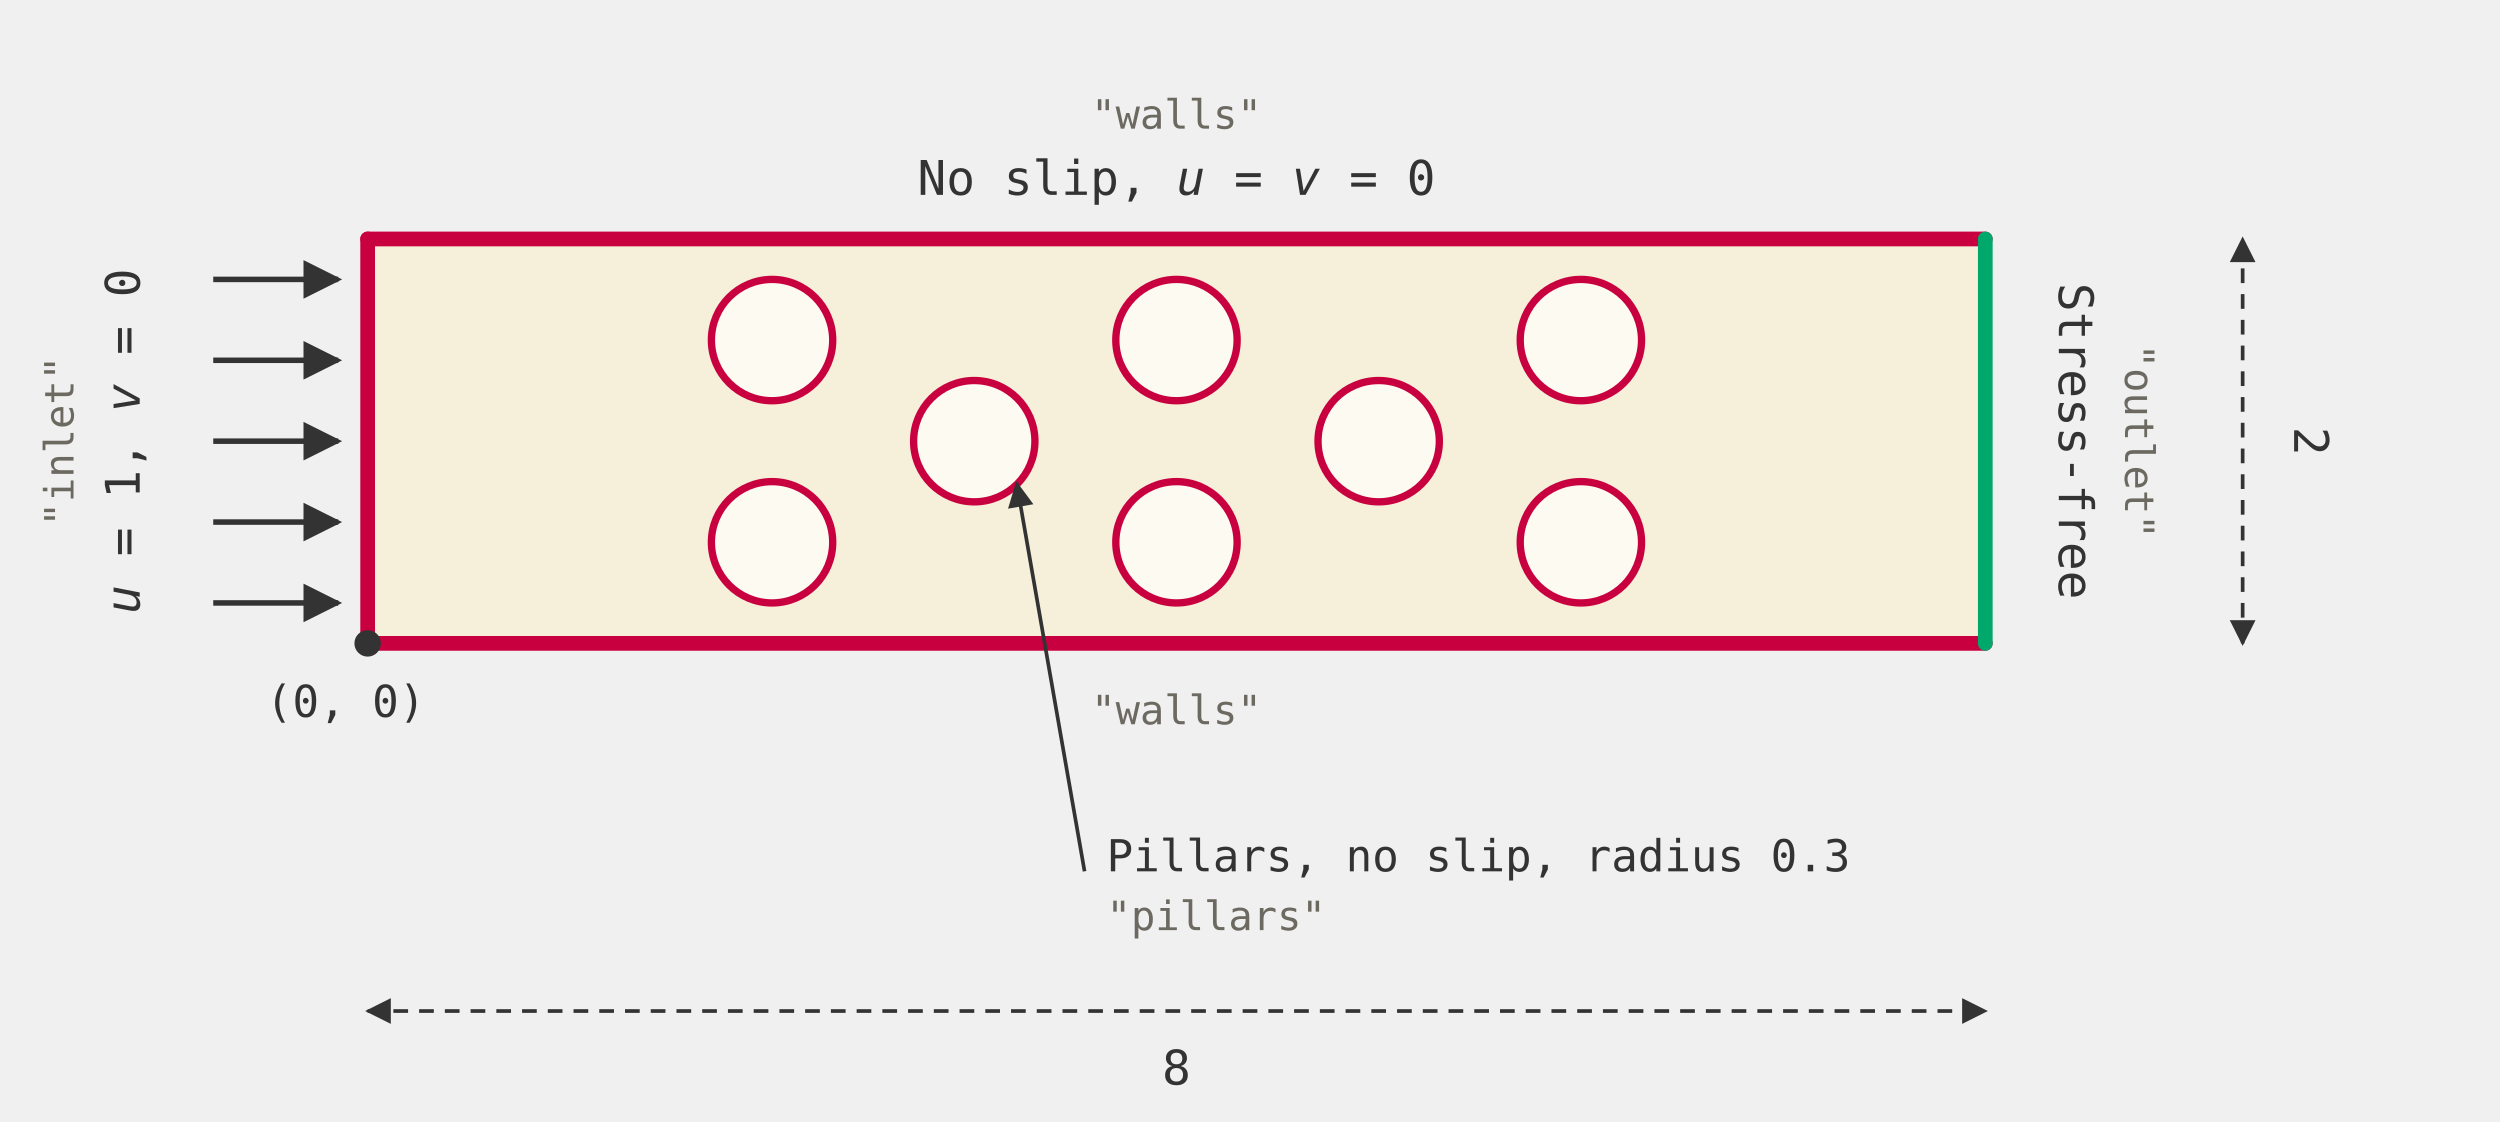
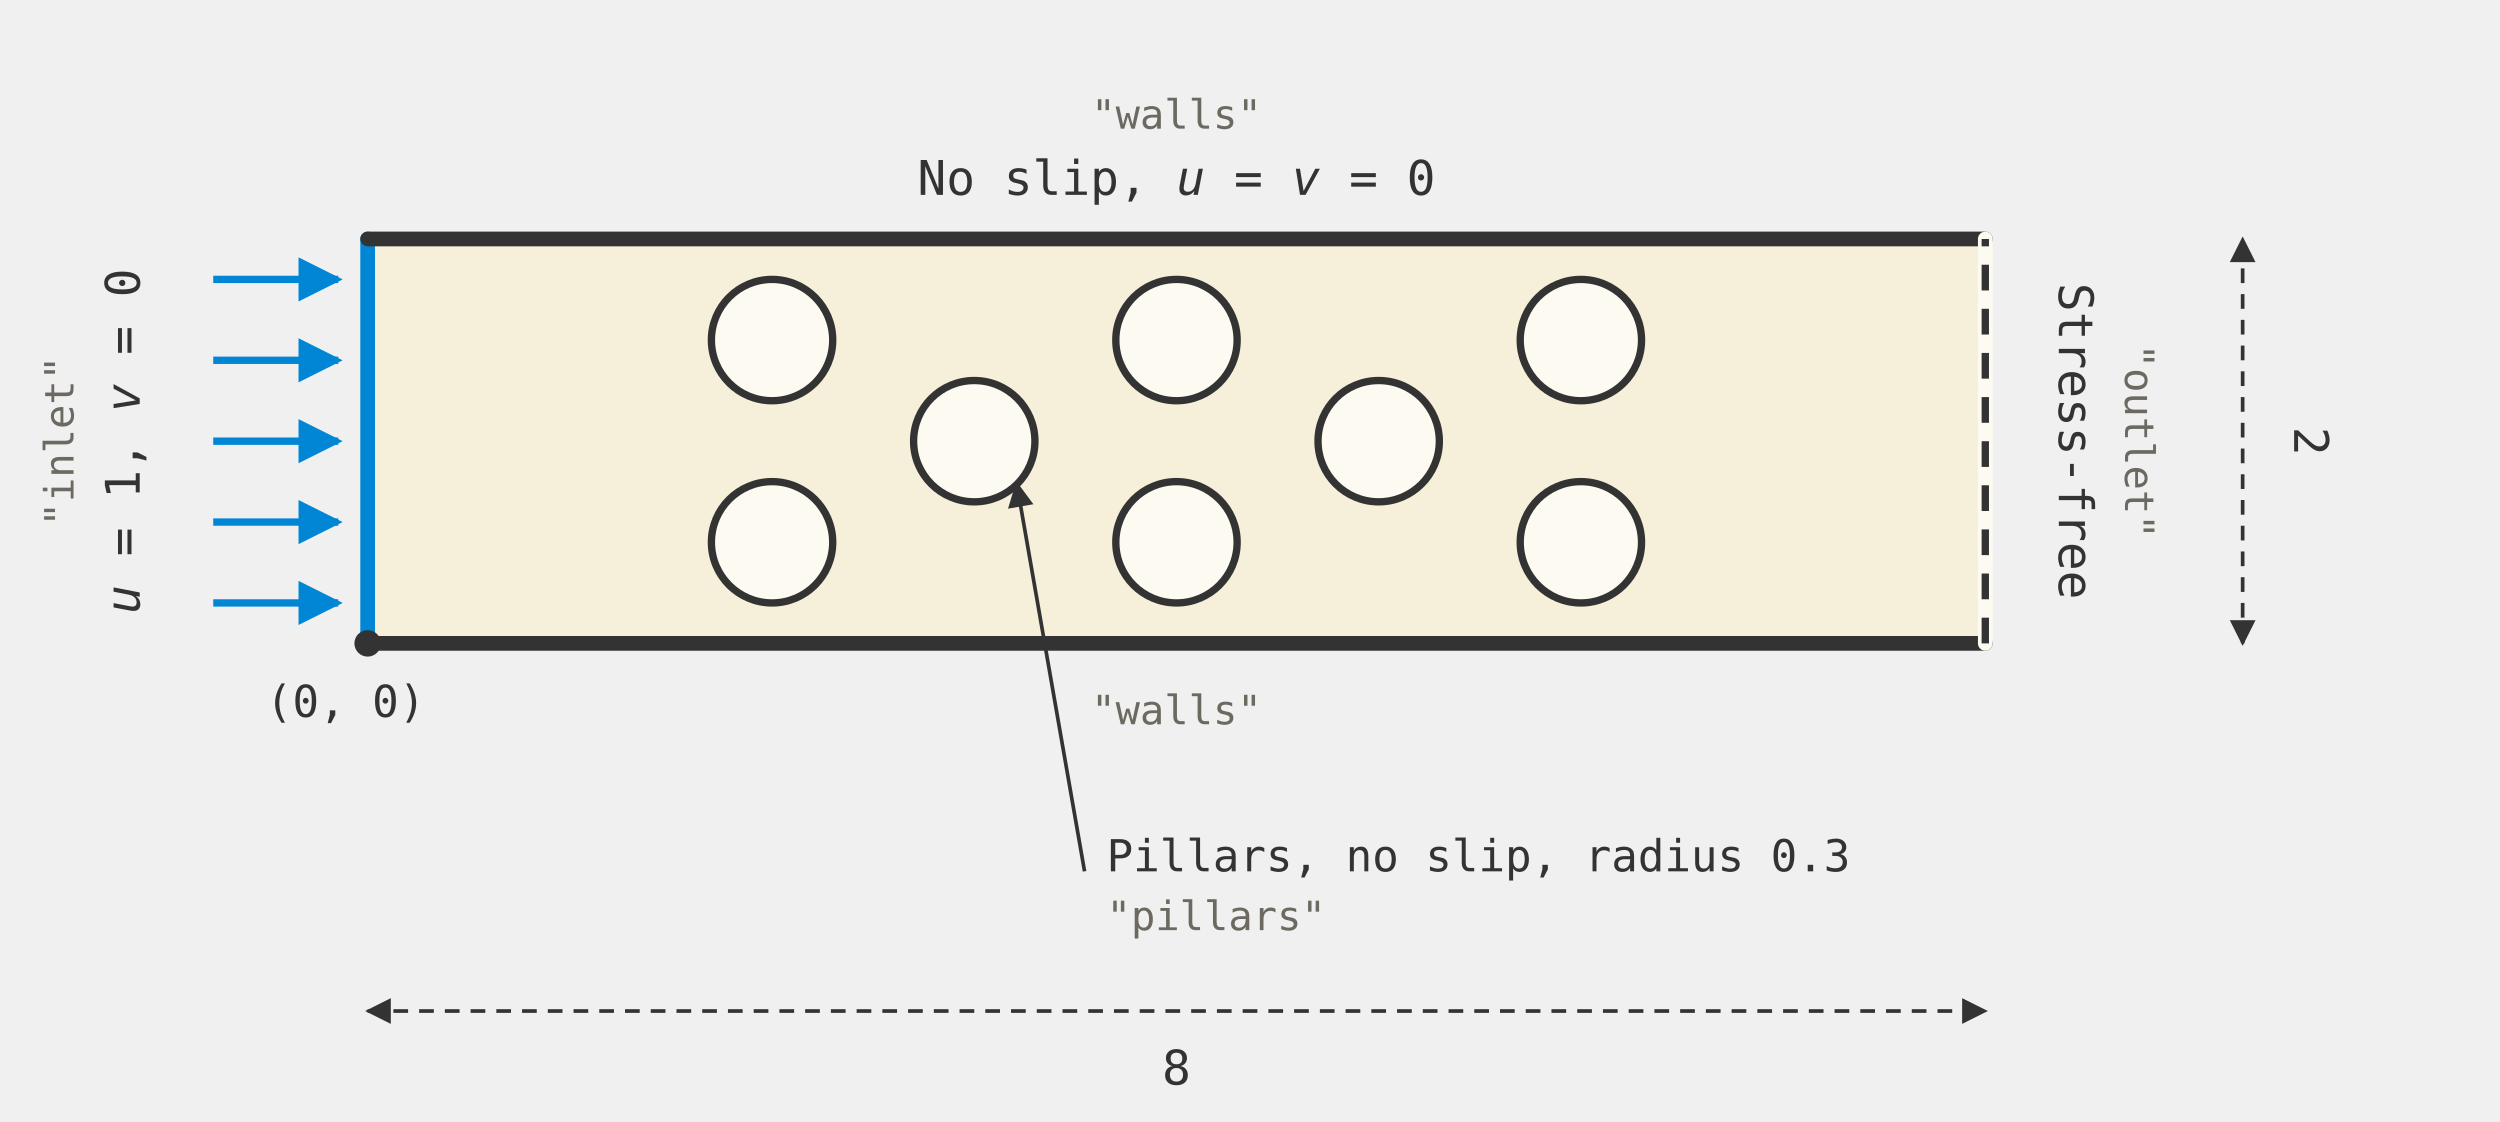
<svg xmlns="http://www.w3.org/2000/svg" class="fig" viewBox="0 0 680 305" width="680" height="305" font-family="Roboto Mono, monospace" font-size="13" fill="#000">
  <style>
    .fig { font-family: "Roboto Mono", ui-monospace, SFMono-Regular, Menlo, Consolas, monospace; font-size: 13px; }
    .fig[fill="#000"], .fig [fill="#000"] { fill: var(--fig-ink, #333333); }
    .fig [stroke="#000"] { stroke: var(--fig-ink, #333333); }
    .fig [fill="#666"] { fill: var(--fig-muted, #6b6960); }
    .fig [fill="#fff"] { fill: var(--fig-bg, #fdfaf2); }
    .fig [stroke="#fff"] { stroke: var(--fig-bg, #fdfaf2); }
    .fig [fill="#f6efd9"] { fill: var(--fig-area, #f6efd9); }
    .fig [stroke="#f6efd9"] { stroke: var(--fig-area, #f6efd9); }
-     .fig [stroke="#c8003f"] { stroke: var(--fig-value, #c8003f); }
-     .fig [fill="#c8003f"] { fill: var(--fig-value, #c8003f); }
-     .fig [stroke="#d4aa00"] { stroke: var(--fig-robin, #d4aa00); }
-     .fig [fill="#d4aa00"] { fill: var(--fig-robin, #d4aa00); }
-     .fig [stroke="#0086d4"] { stroke: var(--fig-flux, #0086d4); }
-     .fig [fill="#0086d4"] { fill: var(--fig-flux, #0086d4); }
-     .fig [stroke="#00a86b"] { stroke: var(--fig-zero, #00a86b); }
-     .fig [fill="#00a86b"] { fill: var(--fig-zero, #00a86b); }
+     .fig [stroke="#c8003f"] { stroke: var(--fig-heat, #c8003f); }
+     .fig [fill="#c8003f"] { fill: var(--fig-heat, #c8003f); }
+     .fig [stroke="#d4aa00"] { stroke: var(--fig-gold, #d4aa00); }
+     .fig [fill="#d4aa00"] { fill: var(--fig-gold, #d4aa00); }
+     .fig [stroke="#0086d4"] { stroke: var(--fig-flow, #0086d4); }
+     .fig [fill="#0086d4"] { fill: var(--fig-flow, #0086d4); }
+     .fig [stroke="#00a86b"] { stroke: var(--fig-structure, #00a86b); }
+     .fig [fill="#00a86b"] { fill: var(--fig-structure, #00a86b); }
    .fig [fill="#8f7200"] { fill: var(--fig-gold-ink, #8f7200); }
    .fig [font-size="11"] { font-size: 10px; }
    .fig [font-size="12"] { font-size: 11px; }
    .fig [font-size="13"] { font-size: 12px; }
    .fig [font-size="16"] { font-size: 14px; }
    .fig [font-size="18"] { font-size: 15px; }
  </style>
  <defs>
    <marker id="arrow" viewBox="0 0 10 10" refX="9" refY="5" markerWidth="7" markerHeight="7" orient="auto-start-reverse">
      <path d="M0,0 L10,5 L0,10 z" fill="#000" />
    </marker>
-     <marker id="arrow-flux" viewBox="0 0 10 10" refX="9" refY="5" markerWidth="6" markerHeight="6" orient="auto-start-reverse">
+     <marker id="arrow-flow" viewBox="0 0 10 10" refX="9" refY="5" markerWidth="6" markerHeight="6" orient="auto-start-reverse">
      <path d="M0,0 L10,5 L0,10 z" fill="#0086d4" />
+     </marker>
+     <marker id="arrow-structure" viewBox="0 0 10 10" refX="9" refY="5" markerWidth="6" markerHeight="6" orient="auto-start-reverse">
+       <path d="M0,0 L10,5 L0,10 z" fill="#00a86b" />
    </marker>
  </defs>
  <polygon points="100,175 540,175 540,65 100,65" fill="#f6efd9" stroke="#000" stroke-width="2" stroke-linejoin="round" />
-   <polyline points="100,175 540,175" fill="none" stroke="#c8003f" stroke-width="4" stroke-linecap="round" stroke-linejoin="round" />
-   <polyline points="100,175 100,65" fill="none" stroke="#c8003f" stroke-width="4" stroke-linecap="round" stroke-linejoin="round" />
-   <polyline points="100,65 540,65" fill="none" stroke="#c8003f" stroke-width="4" stroke-linecap="round" stroke-linejoin="round" />
-   <polyline points="540,175 540,65" fill="none" stroke="#00a86b" stroke-width="4" stroke-linecap="round" stroke-linejoin="round" />
-   <circle cx="210" cy="147.5" r="16.5" fill="#fff" stroke="#c8003f" stroke-width="2" />
-   <circle cx="210" cy="92.5" r="16.5" fill="#fff" stroke="#c8003f" stroke-width="2" />
-   <circle cx="265" cy="120" r="16.5" fill="#fff" stroke="#c8003f" stroke-width="2" />
-   <circle cx="320" cy="147.5" r="16.5" fill="#fff" stroke="#c8003f" stroke-width="2" />
-   <circle cx="320" cy="92.5" r="16.5" fill="#fff" stroke="#c8003f" stroke-width="2" />
-   <circle cx="375" cy="120" r="16.5" fill="#fff" stroke="#c8003f" stroke-width="2" />
-   <circle cx="430" cy="147.5" r="16.5" fill="#fff" stroke="#c8003f" stroke-width="2" />
-   <circle cx="430" cy="92.5" r="16.5" fill="#fff" stroke="#c8003f" stroke-width="2" />
-   <line x1="58" y1="164" x2="92" y2="164" stroke="#000" stroke-width="1.5" marker-end="url(#arrow)" />
-   <line x1="58" y1="142" x2="92" y2="142" stroke="#000" stroke-width="1.5" marker-end="url(#arrow)" />
-   <line x1="58" y1="120" x2="92" y2="120" stroke="#000" stroke-width="1.5" marker-end="url(#arrow)" />
-   <line x1="58" y1="98" x2="92" y2="98" stroke="#000" stroke-width="1.5" marker-end="url(#arrow)" />
-   <line x1="58" y1="76" x2="92" y2="76" stroke="#000" stroke-width="1.5" marker-end="url(#arrow)" />
+   <polyline points="100,175 540,175" fill="none" stroke="#000" stroke-width="4" stroke-linecap="round" stroke-linejoin="round" />
+   <polyline points="100,175 100,65" fill="none" stroke="#0086d4" stroke-width="4" stroke-linecap="round" stroke-linejoin="round" />
+   <polyline points="100,65 540,65" fill="none" stroke="#000" stroke-width="4" stroke-linecap="round" stroke-linejoin="round" />
+   <polyline points="540,175 540,65" fill="none" stroke="#fff" stroke-width="4" stroke-linecap="round" stroke-linejoin="round" />
+   <polyline points="540,175 540,65" fill="none" stroke="#000" stroke-width="2" stroke-dasharray="7 5" stroke-linejoin="round" />
+   <circle cx="210" cy="147.5" r="16.5" fill="#fff" stroke="#000" stroke-width="2" />
+   <circle cx="210" cy="92.5" r="16.5" fill="#fff" stroke="#000" stroke-width="2" />
+   <circle cx="265" cy="120" r="16.5" fill="#fff" stroke="#000" stroke-width="2" />
+   <circle cx="320" cy="147.5" r="16.5" fill="#fff" stroke="#000" stroke-width="2" />
+   <circle cx="320" cy="92.5" r="16.5" fill="#fff" stroke="#000" stroke-width="2" />
+   <circle cx="375" cy="120" r="16.5" fill="#fff" stroke="#000" stroke-width="2" />
+   <circle cx="430" cy="147.5" r="16.5" fill="#fff" stroke="#000" stroke-width="2" />
+   <circle cx="430" cy="92.5" r="16.5" fill="#fff" stroke="#000" stroke-width="2" />
+   <line x1="58" y1="164" x2="92" y2="164" stroke="#0086d4" stroke-width="2" marker-end="url(#arrow-flow)" />
+   <line x1="58" y1="142" x2="92" y2="142" stroke="#0086d4" stroke-width="2" marker-end="url(#arrow-flow)" />
+   <line x1="58" y1="120" x2="92" y2="120" stroke="#0086d4" stroke-width="2" marker-end="url(#arrow-flow)" />
+   <line x1="58" y1="98" x2="92" y2="98" stroke="#0086d4" stroke-width="2" marker-end="url(#arrow-flow)" />
+   <line x1="58" y1="76" x2="92" y2="76" stroke="#0086d4" stroke-width="2" marker-end="url(#arrow-flow)" />
  <text x="38" y="120" text-anchor="middle" transform="rotate(-90 38 120)">
    <tspan font-style="italic">u</tspan> = 1, <tspan font-style="italic">v</tspan> = 0</text>
  <text x="20" y="120" font-size="12" fill="#666" text-anchor="middle" transform="rotate(-90 20 120)">"inlet"</text>
  <text x="320" y="53" text-anchor="middle">No slip, <tspan font-style="italic">u</tspan> = <tspan font-style="italic">v</tspan> = 0</text>
  <text x="320" y="35" font-size="12" fill="#666" text-anchor="middle">"walls"</text>
  <text x="320" y="197" font-size="12" fill="#666" text-anchor="middle">"walls"</text>
  <text x="560" y="120" text-anchor="middle" transform="rotate(90 560 120)">Stress-free</text>
  <text x="578" y="120" font-size="12" fill="#666" text-anchor="middle" transform="rotate(90 578 120)">"outlet"</text>
  <line x1="295" y1="237" x2="276.55" y2="131.55" stroke="#000" stroke-width="1" marker-end="url(#arrow)" />
  <text x="301" y="237" font-size="13">Pillars, no slip, radius 0.3</text>
  <text x="301" y="253" font-size="12" fill="#666">"pillars"</text>
  <line x1="100" y1="275" x2="540" y2="275" stroke="#000" stroke-width="1" stroke-dasharray="4 3" marker-start="url(#arrow)" marker-end="url(#arrow)" />
  <text x="320" y="295" text-anchor="middle">8</text>
  <line x1="610" y1="175" x2="610" y2="65" stroke="#000" stroke-width="1" stroke-dasharray="4 3" marker-start="url(#arrow)" marker-end="url(#arrow)" />
  <text x="624" y="120" text-anchor="middle" transform="rotate(90 624 120)">2</text>
  <circle cx="100" cy="175" r="3" fill="#000" stroke="#000" stroke-width="1.2" />
  <text x="94" y="195" font-size="13" text-anchor="middle">(0, 0)</text>
</svg>
